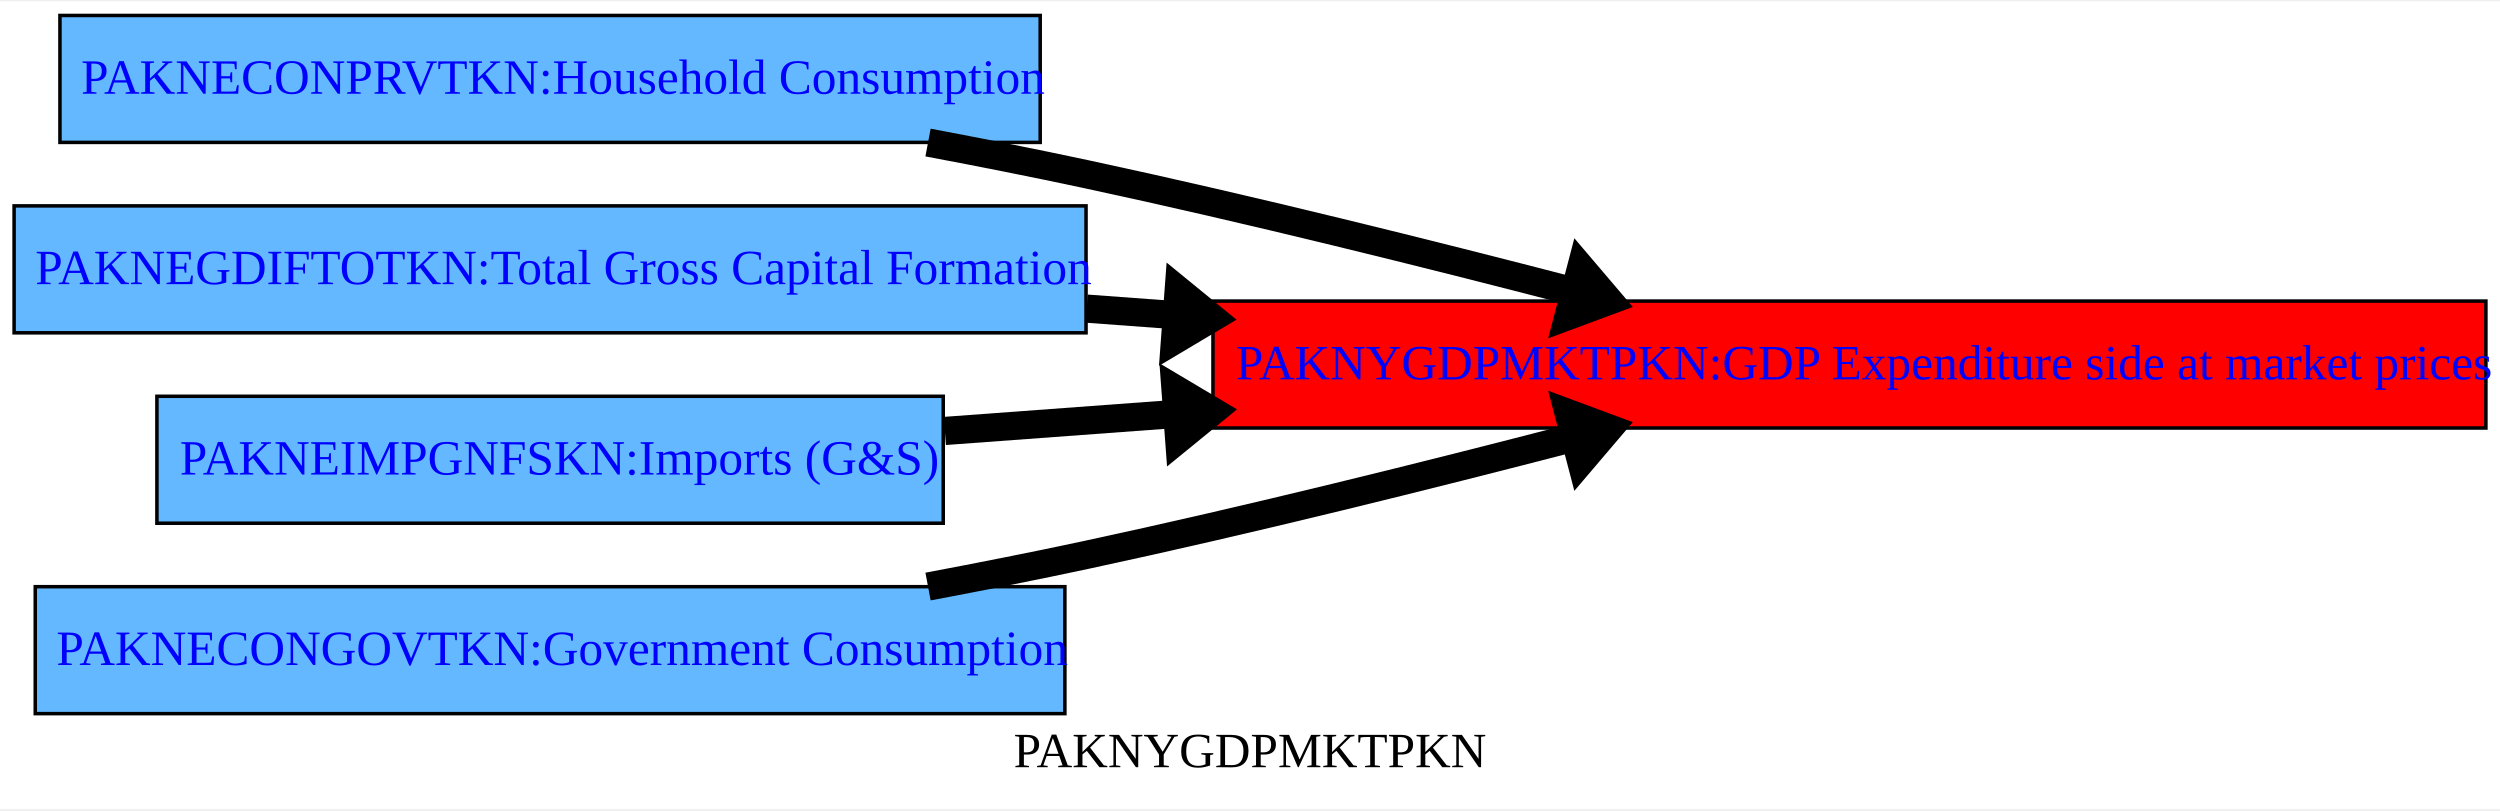
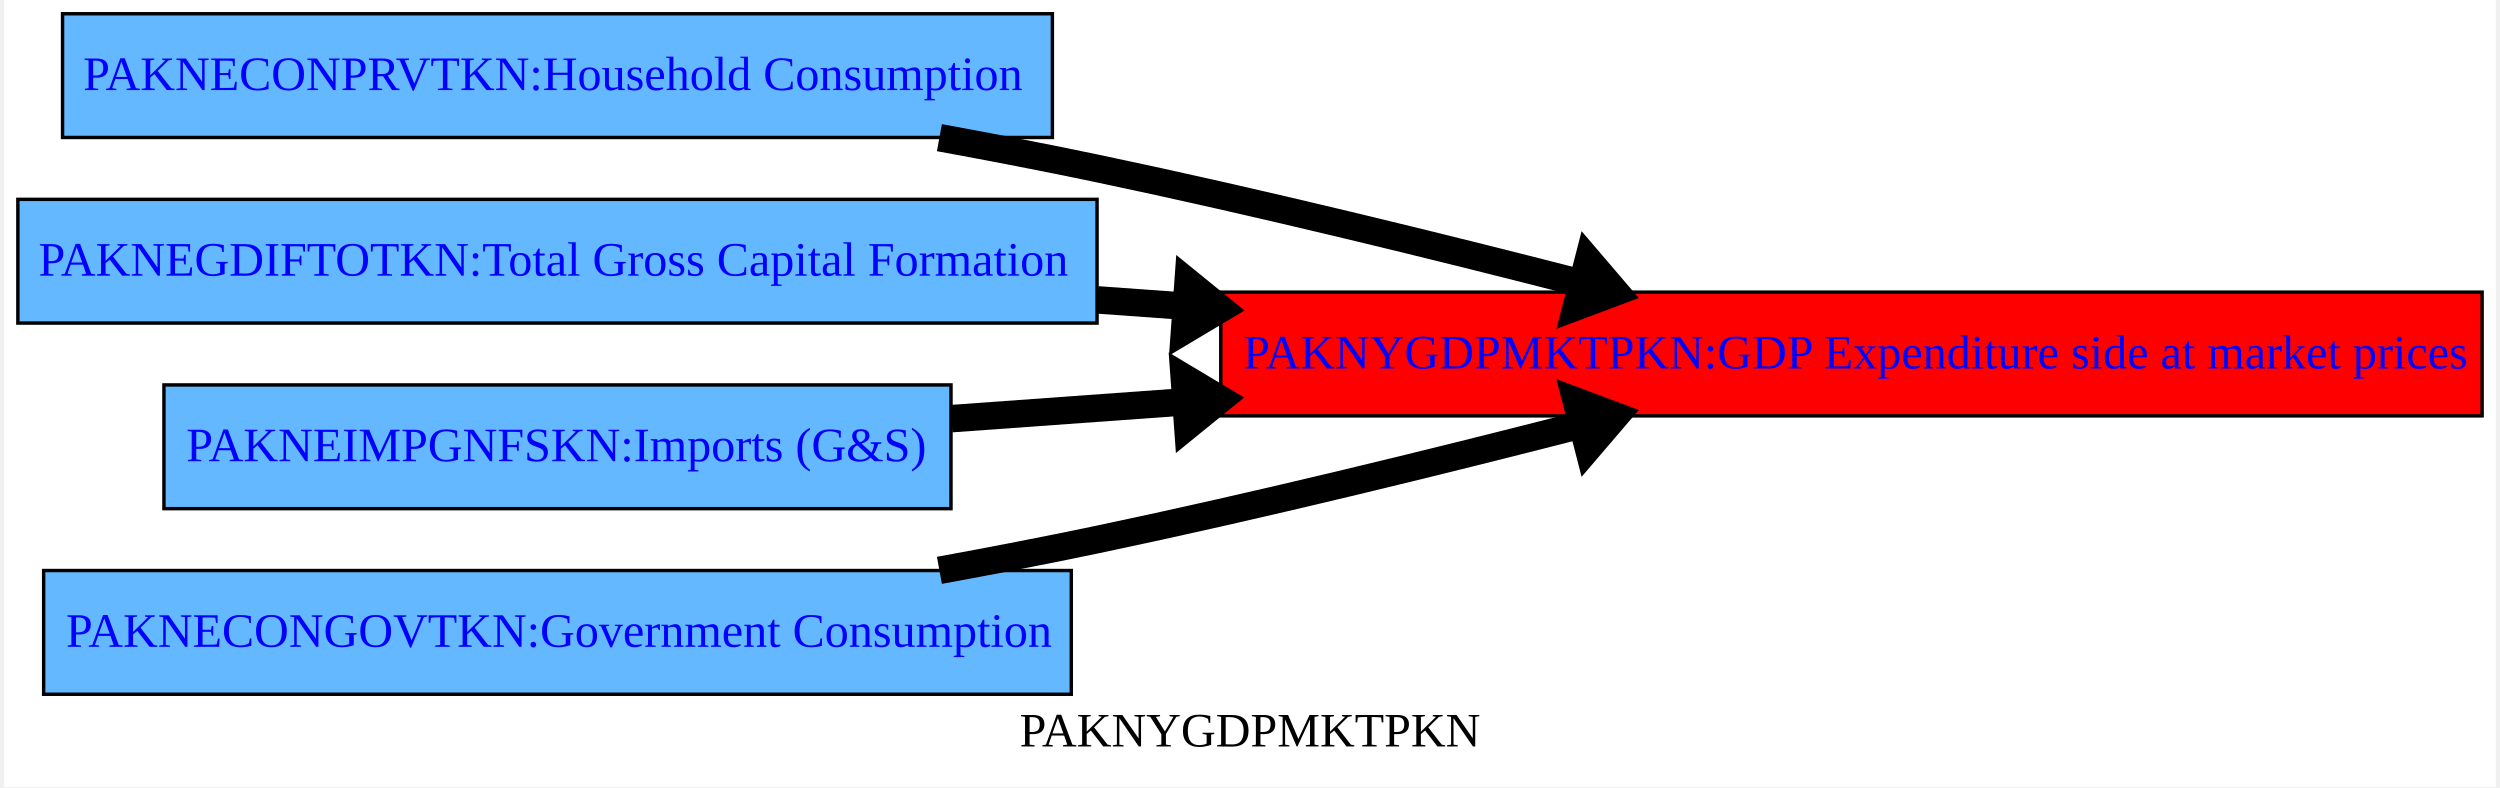
- <svg xmlns="http://www.w3.org/2000/svg" xmlns:xlink="http://www.w3.org/1999/xlink" width="432pt" height="140pt" viewBox="0.00 0.00 432.00 139.53">
-   <g id="graph0" class="graph" transform="scale(0.609309 0.609309) rotate(0) translate(4 225)">
-     <polygon fill="white" stroke="transparent" points="-4,4 -4,-225 705,-225 705,4 -4,4" />
-     <text text-anchor="middle" x="350.5" y="-7.8" font-family="Times New Roman,serif" font-size="14.00">PAKNYGDPMKTPKN</text>
+ <svg xmlns="http://www.w3.org/2000/svg" xmlns:xlink="http://www.w3.org/1999/xlink" width="432pt" height="136pt" viewBox="0.00 0.00 432.00 136.45">
+   <g id="graph0" class="graph" transform="scale(0.595862 0.595862) rotate(0) translate(4 225)">
+     <polygon fill="white" stroke="none" points="-4,4 -4,-225 721,-225 721,4 -4,4" />
+     <text text-anchor="middle" x="358.5" y="-7.8" font-family="Times New Roman,serif" font-size="14.00">PAKNYGDPMKTPKN</text>
    <g id="node1" class="node">
      <g id="a_node1">
        <a xlink:title="Household Consumption FRML &lt;Z,EXO&gt; PAKNECONPRVTKN = (PAKNECONPRVTKN(-1)*EXP(-PAKNECONPRVTKN_A+ (-0.2*(LOG(PAKNECONPRVTKN(-1))-LOG((PAKNYYWBTOTLCN(-1)*(1-PAKGGREVDRCTXN(-1)/100))/PAKNECONPRVTXN(-1)))+1*((LOG((PAKNYYWBTOTLCN*(1-PAKGGREVDRCTXN/100))/PAKNECONPRVTXN))-(LOG((PAKNYYWBTOTLCN(-1)*(1-PAKGGREVDRCTXN(-1)/100))/PAKNECONPRVTXN(-1))))+0.0303228629698929+0.0163839011059956*DURING_2010-0.3*(PAKFMLBLPOLYXN/100-((LOG(PAKNECONPRVTXN))-(LOG(PAKNECONPRVTXN(-1)))))) )) * (1-PAKNECONPRVTKN_D)+ PAKNECONPRVTKN_X*PAKNECONPRVTKN_D  $">
-           <polygon fill="#63b8ff" stroke="black" points="291,-221 13,-221 13,-185 291,-185 291,-221" />
+           <polygon fill="#63b8ff" stroke="black" points="301,-221 13,-221 13,-185 301,-185 301,-221" />
          <text text-anchor="start" x="19" y="-198.8" font-family="Times New Roman,serif" font-size="14.00" fill="blue">PAKNECONPRVTKN:Household Consumption</text>
        </a>
      </g>
    </g>
-     <g id="node4" class="node">
-       <g id="a_node4">
+     <g id="node3" class="node">
+       <g id="a_node3">
        <a xlink:title="GDP Expenditure side at market prices FRML  &lt;&gt; PAKNYGDPMKTPKN = PAKNECONPRVTKN+PAKNECONGOVTKN+PAKNEGDIFTOTKN+PAKNEGDISTKBKN+PAKNEEXPGNFSKN-PAKNEIMPGNFSKN+PAKNYGDPDISCKN+PAKADAP*PAKDISPREPKN $">
-           <polygon fill="red" stroke="black" points="701,-140 340,-140 340,-104 701,-104 701,-140" />
-           <text text-anchor="start" x="346.5" y="-117.8" font-family="Times New Roman,serif" font-size="14.00" fill="blue">PAKNYGDPMKTPKN:GDP Expenditure side at market prices</text>
+           <polygon fill="red" stroke="black" points="717,-140 350,-140 350,-104 717,-104 717,-140" />
+           <text text-anchor="start" x="356.5" y="-117.8" font-family="Times New Roman,serif" font-size="14.00" fill="blue">PAKNYGDPMKTPKN:GDP Expenditure side at market prices</text>
        </a>
      </g>
    </g>
    <g id="edge1" class="edge">
      <g id="a_edge1">
        <a xlink:href="bogus" xlink:title=" PAKNECONPRVTKN -&gt; PAKNYGDPMKTPKN Min. att. -1557%  max: 290%">
-           <path fill="none" stroke="black" stroke-width="8" d="M259.19,-184.96C274.27,-182.12 289.55,-179.1 304,-176 350.16,-166.1 401.45,-153.32 442.41,-142.68" />
-           <polygon fill="black" stroke="black" stroke-width="8" points="444.41,-149.39 452.32,-140.1 440.87,-135.85 444.41,-149.39" />
+           <path fill="none" stroke="black" stroke-width="8" d="M268.13,-184.945C283.566,-182.121 299.205,-179.104 314,-176 361.088,-166.119 413.426,-153.251 455.071,-142.555" />
+           <polygon fill="black" stroke="black" stroke-width="8" points="456.938,-149.303 464.873,-140.027 453.442,-135.747 456.938,-149.303" />
        </a>
      </g>
    </g>
    <g id="node2" class="node">
      <g id="a_node2">
        <a xlink:title="Total Gross Capital Formation FRML  &lt;&gt; PAKNEGDIFTOTKN = PAKNEGDIFGOVKN+PAKNEGDIFPRVKN $">
-           <polygon fill="#63b8ff" stroke="black" points="304,-167 0,-167 0,-131 304,-131 304,-167" />
+           <polygon fill="#63b8ff" stroke="black" points="314,-167 0,-167 0,-131 314,-131 314,-167" />
          <text text-anchor="start" x="6" y="-144.8" font-family="Times New Roman,serif" font-size="14.00" fill="blue">PAKNEGDIFTOTKN:Total Gross Capital Formation</text>
        </a>
      </g>
    </g>
-     <g id="edge2" class="edge">
-       <g id="a_edge2">
+     <g id="edge3" class="edge">
+       <g id="a_edge3">
        <a xlink:href="bogus" xlink:title=" PAKNEGDIFTOTKN -&gt; PAKNYGDPMKTPKN Min. att. -36%  max: 366%">
-           <path fill="none" stroke="black" stroke-width="8" d="M304.19,-137.86C312.62,-137.24 321.14,-136.61 329.69,-135.98" />
-           <polygon fill="black" stroke="black" stroke-width="8" points="330.27,-142.96 339.72,-135.24 329.24,-129 330.27,-142.96" />
+           <path fill="none" stroke="black" stroke-width="8" d="M314.11,-137.745C322.621,-137.131 331.22,-136.512 339.835,-135.89" />
+           <polygon fill="black" stroke="black" stroke-width="8" points="340.479,-142.862 349.95,-135.161 339.472,-128.898 340.479,-142.862" />
        </a>
      </g>
    </g>
-     <g id="node3" class="node">
-       <g id="a_node3">
+     <g id="node4" class="node">
+       <g id="a_node4">
        <a xlink:title="Imports (G&amp;S) FRML &lt;Z,EXO&gt; PAKNEIMPGNFSKN = (PAKNEIMPGNFSKN(-1)*EXP(-PAKNEIMPGNFSKN_A+ (-0.324143718656754*(LOG(PAKNEIMPGNFSKN(-1))-LOG(PAKNEGDETTOTKN(-1))+0.8*LOG(PAKNEIMPGNFSXN(-1)/PAKNYGDPFCSTXN(-1)))-0.583459272245018+1*((LOG(PAKNEGDETTOTKN))-(LOG(PAKNEGDETTOTKN(-1))))-0.0921874580409631*((LOG(PAKNEIMPGNFSXN/PAKNYGDPFCSTXN))-(LOG(PAKNEIMPGNFSXN(-1)/PAKNYGDPFCSTXN(-1))))-0.0361746331863615*DURING_2012) )) * (1-PAKNEIMPGNFSKN_D)+ PAKNEIMPGNFSKN_X*PAKNEIMPGNFSKN_D  $">
-           <polygon fill="#63b8ff" stroke="black" points="263.5,-113 40.5,-113 40.5,-77 263.5,-77 263.5,-113" />
-           <text text-anchor="start" x="47" y="-90.8" font-family="Times New Roman,serif" font-size="14.00" fill="blue">PAKNEIMPGNFSKN:Imports (G&amp;S)</text>
+           <polygon fill="#63b8ff" stroke="black" points="271.5,-113 42.5,-113 42.5,-77 271.5,-77 271.5,-113" />
+           <text text-anchor="start" x="49" y="-90.8" font-family="Times New Roman,serif" font-size="14.00" fill="blue">PAKNEIMPGNFSKN:Imports (G&amp;S)</text>
        </a>
      </g>
    </g>
    <g id="edge4" class="edge">
      <g id="a_edge4">
        <a xlink:href="bogus" xlink:title=" PAKNEIMPGNFSKN -&gt; PAKNYGDPMKTPKN Min. att. -46%  max: 456%">
-           <path fill="none" stroke="black" stroke-width="8" d="M263.96,-103.17C284.88,-104.72 307.3,-106.37 329.85,-108.03" />
-           <polygon fill="black" stroke="black" stroke-width="8" points="329.37,-115.01 339.86,-108.77 330.4,-101.05 329.37,-115.01" />
+           <path fill="none" stroke="black" stroke-width="8" d="M271.633,-103.193C293.292,-104.754 316.513,-106.428 339.846,-108.11" />
+           <polygon fill="black" stroke="black" stroke-width="8" points="339.371,-115.094 349.849,-108.832 340.378,-101.13 339.371,-115.094" />
        </a>
      </g>
    </g>
    <g id="node5" class="node">
      <g id="a_node5">
        <a xlink:title="Government Consumption FRML  &lt;&gt; PAKNECONGOVTKN = PAKNECONGOVTCN/PAKNECONGOVTXN $">
-           <polygon fill="#63b8ff" stroke="black" points="298,-59 6,-59 6,-23 298,-23 298,-59" />
-           <text text-anchor="start" x="12" y="-36.8" font-family="Times New Roman,serif" font-size="14.00" fill="blue">PAKNECONGOVTKN:Government Consumption</text>
+           <polygon fill="#63b8ff" stroke="black" points="306.5,-59 7.5,-59 7.5,-23 306.5,-23 306.5,-59" />
+           <text text-anchor="start" x="14" y="-36.8" font-family="Times New Roman,serif" font-size="14.00" fill="blue">PAKNECONGOVTKN:Government Consumption</text>
        </a>
      </g>
    </g>
-     <g id="edge3" class="edge">
-       <g id="a_edge3">
+     <g id="edge2" class="edge">
+       <g id="a_edge2">
        <a xlink:href="bogus" xlink:title=" PAKNECONGOVTKN -&gt; PAKNYGDPMKTPKN Min. att. -108%  max: 835%">
-           <path fill="none" stroke="black" stroke-width="8" d="M259.19,-59.04C274.27,-61.88 289.55,-64.9 304,-68 350.16,-77.9 401.45,-90.68 442.41,-101.32" />
-           <polygon fill="black" stroke="black" stroke-width="8" points="440.87,-108.15 452.32,-103.9 444.41,-94.61 440.87,-108.15" />
+           <path fill="none" stroke="black" stroke-width="8" d="M268.13,-59.055C283.566,-61.879 299.205,-64.895 314,-68 361.088,-77.88 413.426,-90.749 455.071,-101.445" />
+           <polygon fill="black" stroke="black" stroke-width="8" points="453.442,-108.253 464.873,-103.973 456.938,-94.697 453.442,-108.253" />
        </a>
      </g>
    </g>
  </g>
</svg>
